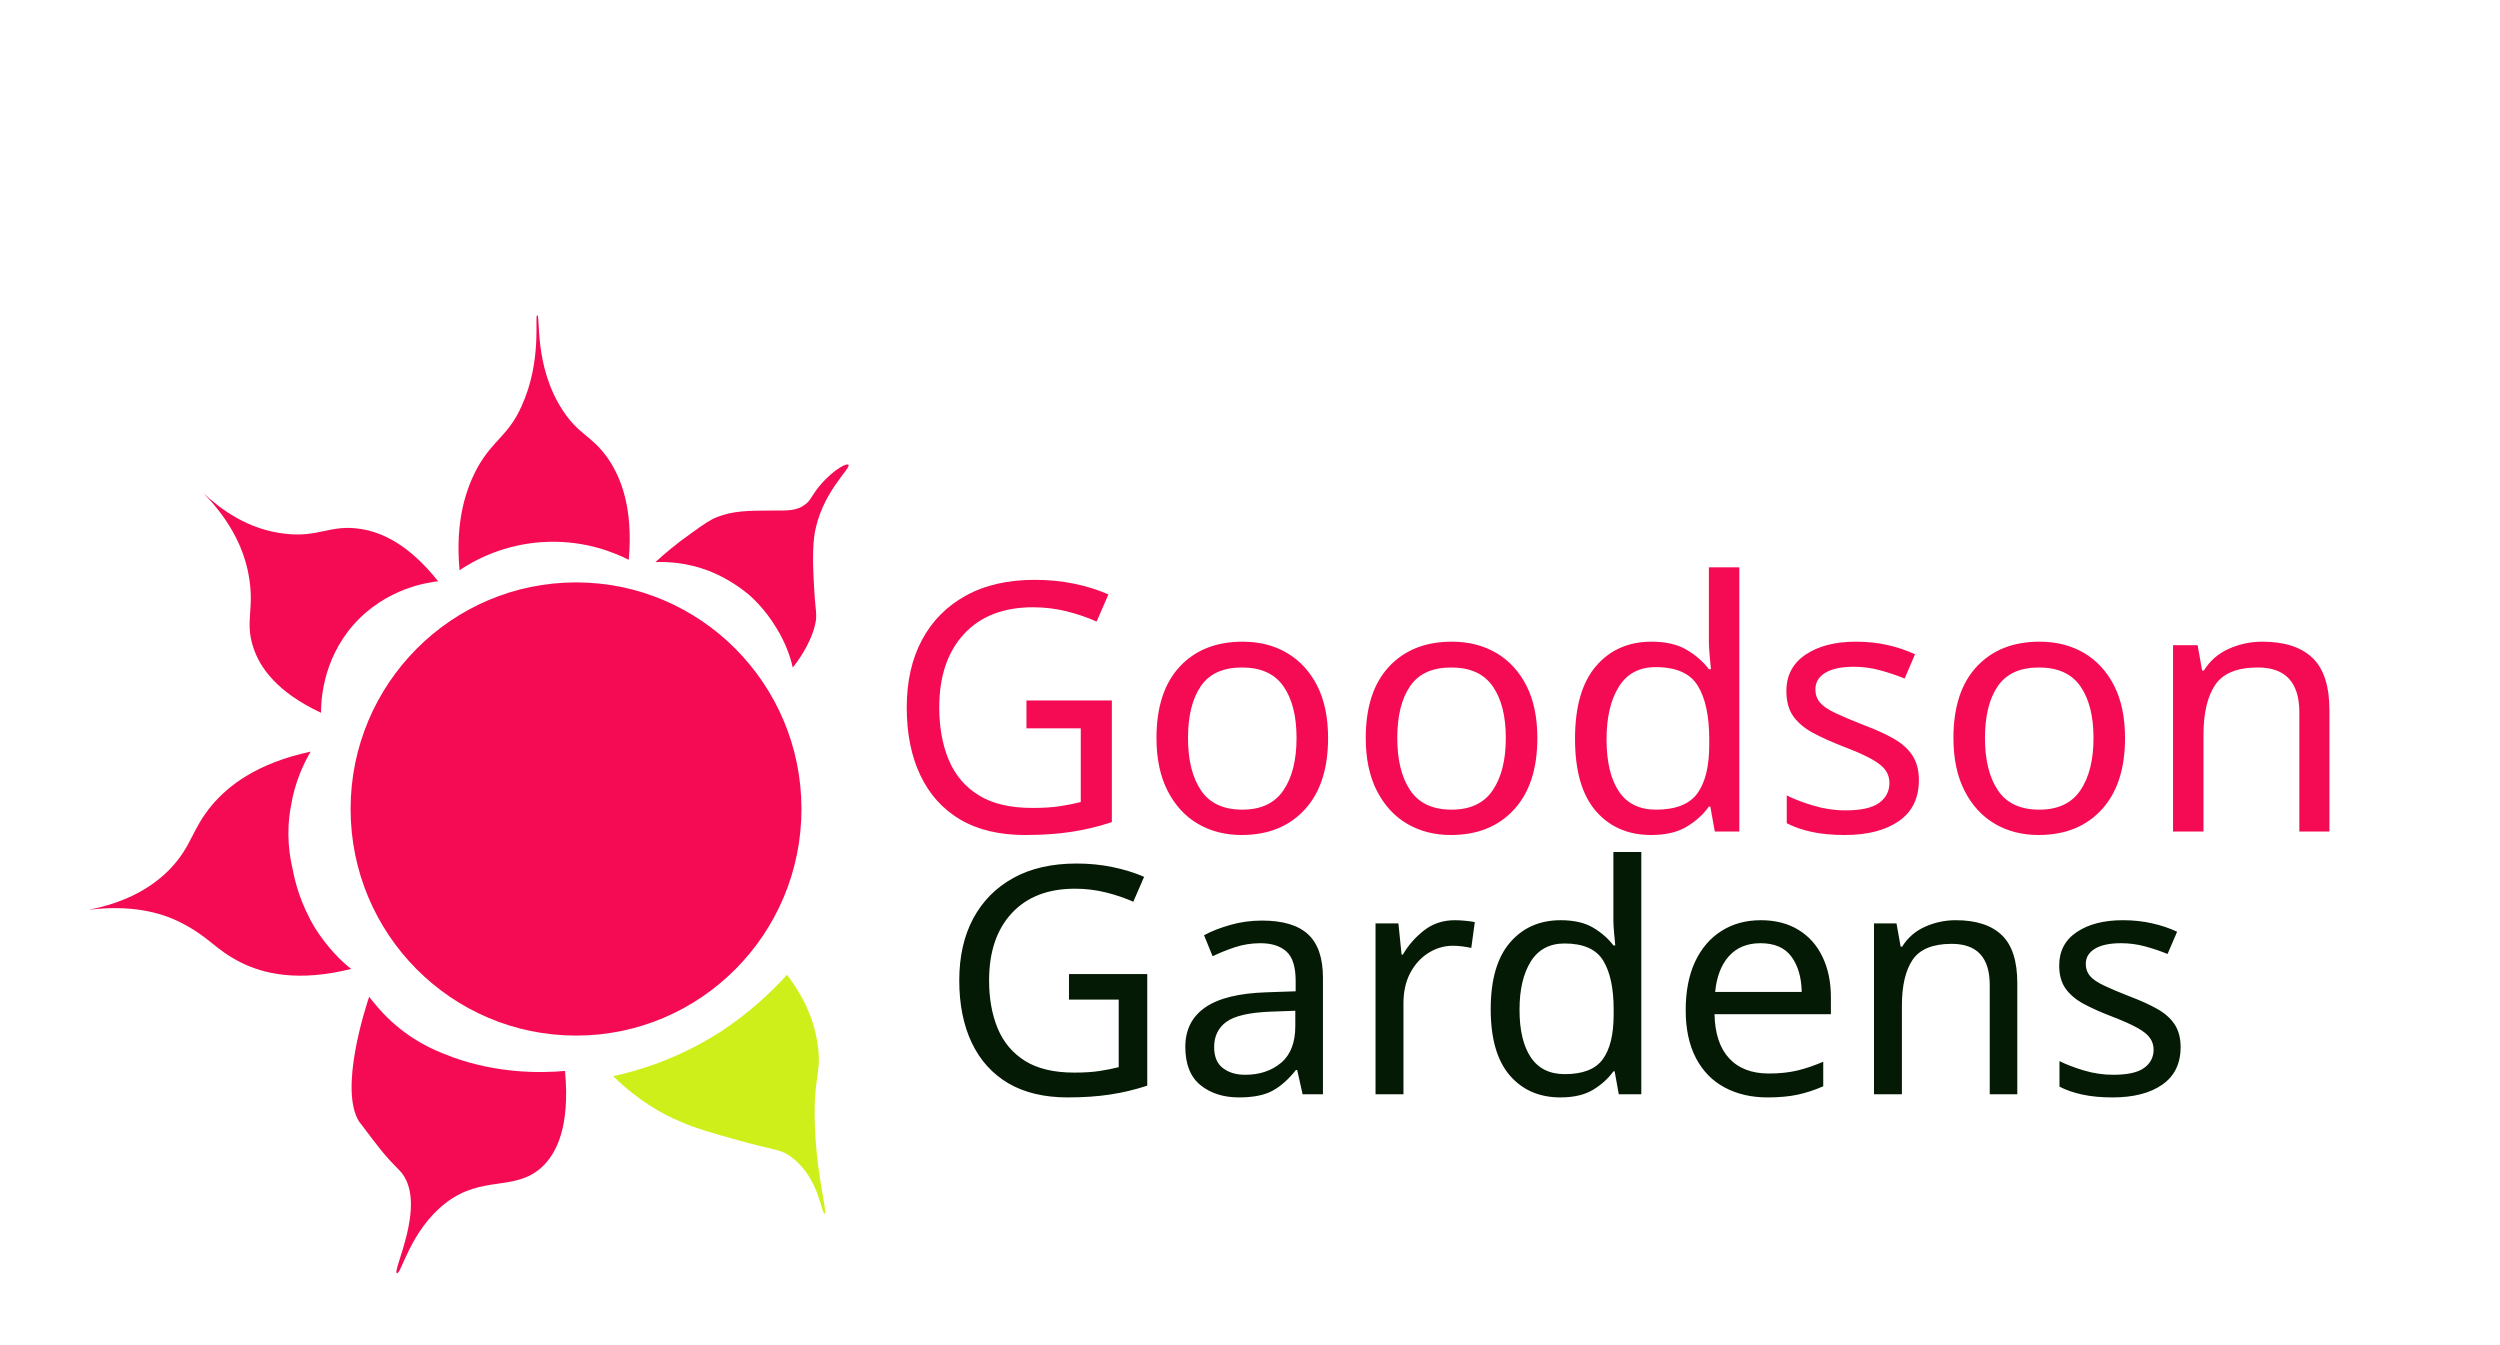
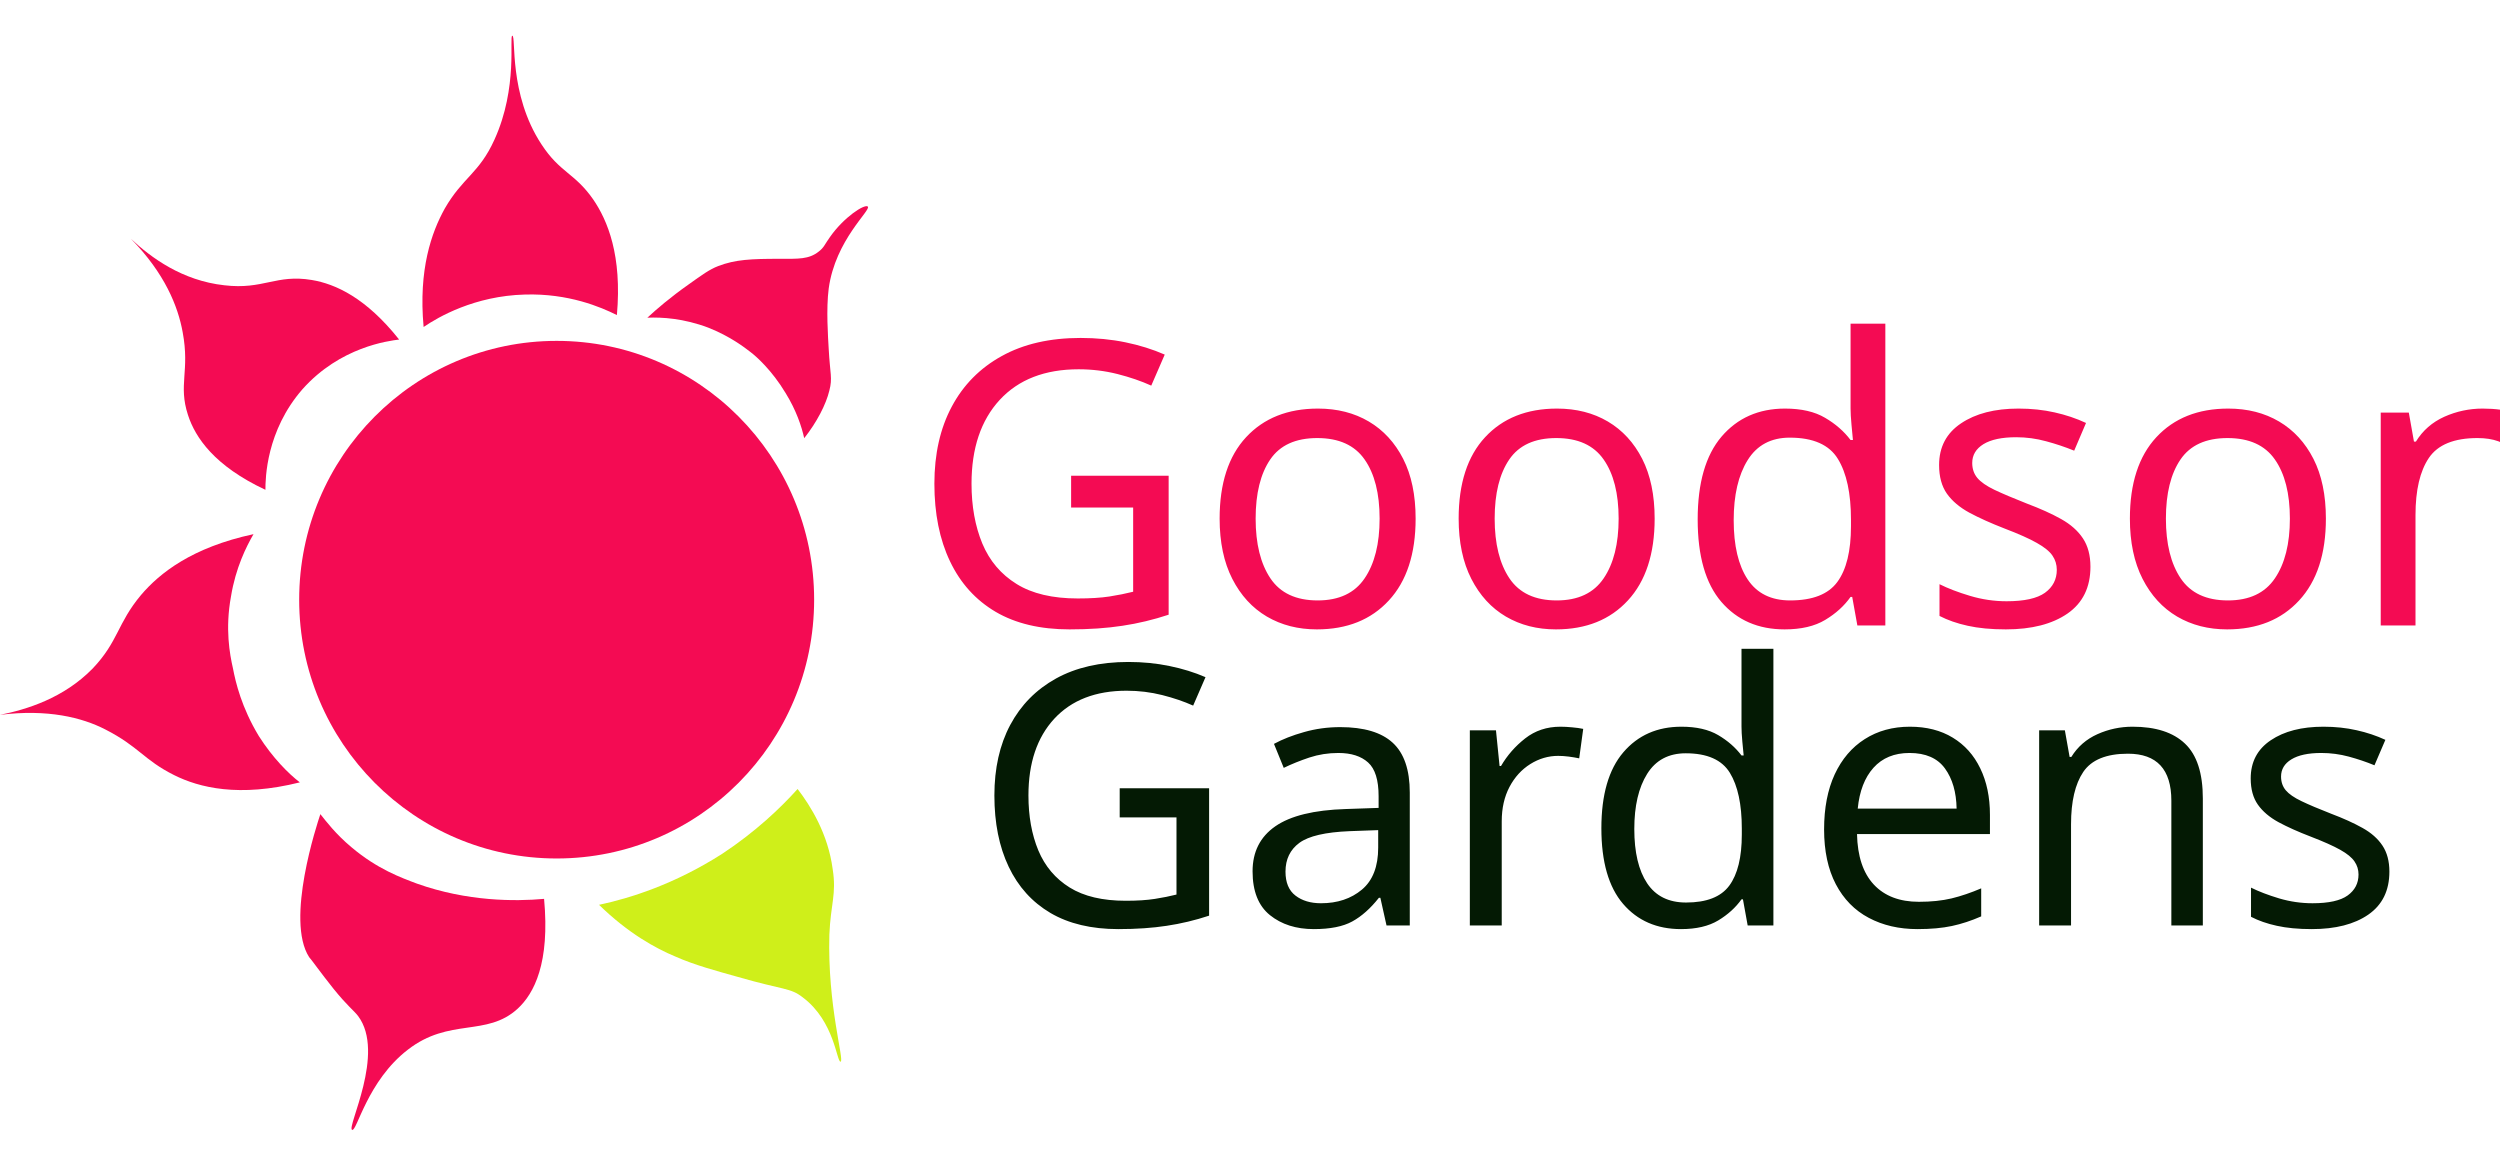
- <svg xmlns="http://www.w3.org/2000/svg" version="1.1" id="logo" x="0px" y="0px" viewBox="0 0 431.4 232" style="enable-background:new 0 0 431.4 232;" xml:space="preserve">
+ <svg xmlns="http://www.w3.org/2000/svg" version="1.1" id="logo" x="0px" y="0px" viewBox="0 0 377.7 176" style="enable-background:new 0 0 377.7 176;" xml:space="preserve">
  <style type="text/css">
	.st0{fill:#F40B53;}
	.st1{font-family:'Ebrima';}
	.st2{font-size:60px;}
	.st3{fill:#041A04;}
	.st4{font-size:55px;}
	.st5{fill:#CFEF1A;}
</style>
  <g>
-     <text transform="matrix(0.9948 0 0 1 152.8291 143.4941)" class="st0 st1 st2">Goodson</text>
-     <text transform="matrix(0.9948 0 0 1 162.1891 188.8227)" class="st3 st1 st4">Gardens</text>
+     <text transform="matrix(0.9948 0 0 1 137.5291 94.4941)" class="st0 st1 st2">Goodson</text>
+     <text transform="matrix(0.9948 0 0 1 146.8895 139.8223)" class="st3 st1 st4">Gardens</text>
    <g id="icon">
-       <path class="st5" d="M142.3,209.4c0.6-0.2-2-8.4-1.7-19.2c0.2-4.7,1.1-6.1,0.5-9.9c-0.7-5.3-3.3-9.5-5.3-12.1    c-2.6,2.9-6.4,6.5-11.4,9.8c-7.2,4.6-13.9,6.7-18.6,7.7c4.4,4.3,8.6,6.6,11.5,7.8c2.9,1.3,6.3,2.2,9.5,3.1c6.9,2,7.9,1.6,9.8,3.1    C141.4,203.3,141.7,209.5,142.3,209.4z" />
-       <ellipse class="st0" cx="99.4" cy="139.6" rx="38.9" ry="39.1" />
-       <path class="st0" d="M92.7,54.4c-0.5,0,0.9,7.8-2.7,15.7c-2.3,5.1-4.8,5.7-7.5,10.4c-2,3.6-4,9.2-3.2,17.9    c2.2-1.5,7.7-4.7,15.3-4.9c6.6-0.2,11.5,1.9,13.9,3.1c0.8-9-1.4-14.3-3.6-17.5c-2.8-4-5-4-7.8-8.3C92.1,63.2,93.3,54.4,92.7,54.4z    " />
-       <path class="st0" d="M35.1,85.1c5.1,5.2,7.1,10.2,7.8,14.1c1.1,5.9-0.7,7.9,0.8,12.5c1.1,3.4,4,7.7,11.7,11.3    c0-1.7,0.1-8.9,5.6-15.2c5.7-6.4,13-7.3,14.6-7.5c-5-6.3-9.6-8.4-13.2-9c-5.4-0.9-7.3,1.5-13.2,0.8C42.8,91.4,38.1,87.9,35.1,85.1    z" />
-       <path class="st0" d="M93.5,201.4c-4.7,4.3-10.3,1.3-16.6,6.2c-6.1,4.7-7.7,12.4-8.4,12.1c-0.9-0.3,5.1-11.6,0.9-17.2    c-0.7-0.9-1.6-1.5-3.7-4.1c-2-2.5-3.4-4.5-3.7-4.8c-3.6-5.6,1.2-20.1,1.7-21.6c0.8,1,2.3,3,4.7,5c3.9,3.3,7.5,4.6,9.9,5.5    c7.6,2.7,14.8,2.7,19.2,2.3C98.4,194.5,96,199.1,93.5,201.4z" />
-       <path class="st0" d="M15.3,157c7.2-0.9,12.4,0.4,15.9,2.2c5.1,2.6,5.8,4.6,10.4,6.9c3.8,1.9,9.8,3.4,19,1.1    c-1.7-1.3-4.1-3.7-6.2-7c-2.6-4.3-3.5-8.1-3.9-10.2c-0.5-2.2-1.2-6-0.3-10.9c0.7-4.3,2.3-7.5,3.4-9.4c-9.3,2-14.2,5.9-17,9.2    c-3.6,4.3-3.4,7-7.3,11.1C24.9,154.5,19.3,156.2,15.3,157z" />
-       <path class="st0" d="M140.6,108c-0.5,2.1-1.9,4.8-3.8,7.2c0,0,0,0,0,0c-0.4-1.8-1.2-4.2-2.8-6.8c-2.1-3.5-4.5-5.6-5.3-6.2    c-0.9-0.7-3.1-2.4-6.4-3.7c-3.7-1.4-7-1.6-9.2-1.5c1.4-1.3,3.5-3.1,6.2-5c2.1-1.5,3.2-2.3,4.5-2.8c2.6-1,5-1.1,9.3-1.1    c2.8,0,4.4,0.1,5.9-1.1c0.8-0.6,0.9-1.1,1.7-2.2c2.1-3,5.2-5,5.7-4.6c0.6,0.5-4.9,5-5.9,12.4c-0.4,3.1-0.1,7.3,0,9.1    C140.7,105.5,141.1,106.1,140.6,108z" />
+       <path class="st5" d="M127,160.4c0.6-0.2-2-8.4-1.7-19.2c0.2-4.7,1.1-6.1,0.5-9.9c-0.7-5.3-3.3-9.5-5.3-12.1    c-2.6,2.9-6.4,6.5-11.4,9.8c-7.2,4.6-13.9,6.7-18.6,7.7c4.4,4.3,8.6,6.6,11.5,7.8c2.9,1.3,6.3,2.2,9.5,3.1c6.9,2,7.9,1.6,9.8,3.1    C126.1,154.3,126.4,160.5,127,160.4z" />
+       <ellipse class="st0" cx="84.1" cy="90.6" rx="38.9" ry="39.1" />
+       <path class="st0" d="M77.4,5.4c-0.5,0,0.9,7.8-2.7,15.7c-2.3,5.1-4.8,5.7-7.5,10.4c-2,3.6-4,9.2-3.2,17.9    c2.2-1.5,7.7-4.7,15.3-4.9c6.6-0.2,11.5,1.9,13.9,3.1c0.8-9-1.4-14.3-3.6-17.5c-2.8-4-5-4-7.8-8.3C76.8,14.2,78,5.4,77.4,5.4z" />
+       <path class="st0" d="M19.8,36.1c5.1,5.2,7.1,10.2,7.8,14.1c1.1,5.9-0.7,7.9,0.8,12.5c1.1,3.4,4,7.7,11.7,11.3    c0-1.7,0.1-8.9,5.6-15.2c5.7-6.4,13-7.3,14.6-7.5c-5-6.3-9.6-8.4-13.2-9c-5.4-0.9-7.3,1.5-13.2,0.8C27.5,42.4,22.8,38.9,19.8,36.1    z" />
+       <path class="st0" d="M78.2,152.4c-4.7,4.3-10.3,1.3-16.6,6.2c-6.1,4.7-7.7,12.4-8.4,12.1c-0.9-0.3,5.1-11.6,0.9-17.2    c-0.7-0.9-1.6-1.5-3.7-4.1c-2-2.5-3.4-4.5-3.7-4.8c-3.6-5.6,1.2-20.1,1.7-21.6c0.8,1,2.3,3,4.7,5c3.9,3.3,7.5,4.6,9.9,5.5    c7.6,2.7,14.8,2.7,19.2,2.3C83.1,145.5,80.7,150.1,78.2,152.4z" />
+       <path class="st0" d="M0,108c7.2-0.9,12.4,0.4,15.9,2.2c5.1,2.6,5.8,4.6,10.4,6.9c3.8,1.9,9.8,3.4,19,1.1c-1.7-1.3-4.1-3.7-6.2-7    c-2.6-4.3-3.5-8.1-3.9-10.2c-0.5-2.2-1.2-6-0.3-10.9c0.7-4.3,2.3-7.5,3.4-9.4c-9.3,2-14.2,5.9-17,9.2c-3.6,4.3-3.4,7-7.3,11.1    C9.6,105.5,4,107.2,0,108z" />
+       <path class="st0" d="M125.3,59c-0.5,2.1-1.9,4.8-3.8,7.2l0,0c-0.4-1.8-1.2-4.2-2.8-6.8c-2.1-3.5-4.5-5.6-5.3-6.2    c-0.9-0.7-3.1-2.4-6.4-3.7c-3.7-1.4-7-1.6-9.2-1.5c1.4-1.3,3.5-3.1,6.2-5c2.1-1.5,3.2-2.3,4.5-2.8c2.6-1,5-1.1,9.3-1.1    c2.8,0,4.4,0.1,5.9-1.1c0.8-0.6,0.9-1.1,1.7-2.2c2.1-3,5.2-5,5.7-4.6c0.6,0.5-4.9,5-5.9,12.4c-0.4,3.1-0.1,7.3,0,9.1    C125.4,56.5,125.8,57.1,125.3,59z" />
    </g>
  </g>
  <g id="Brand">
</g>
</svg>
